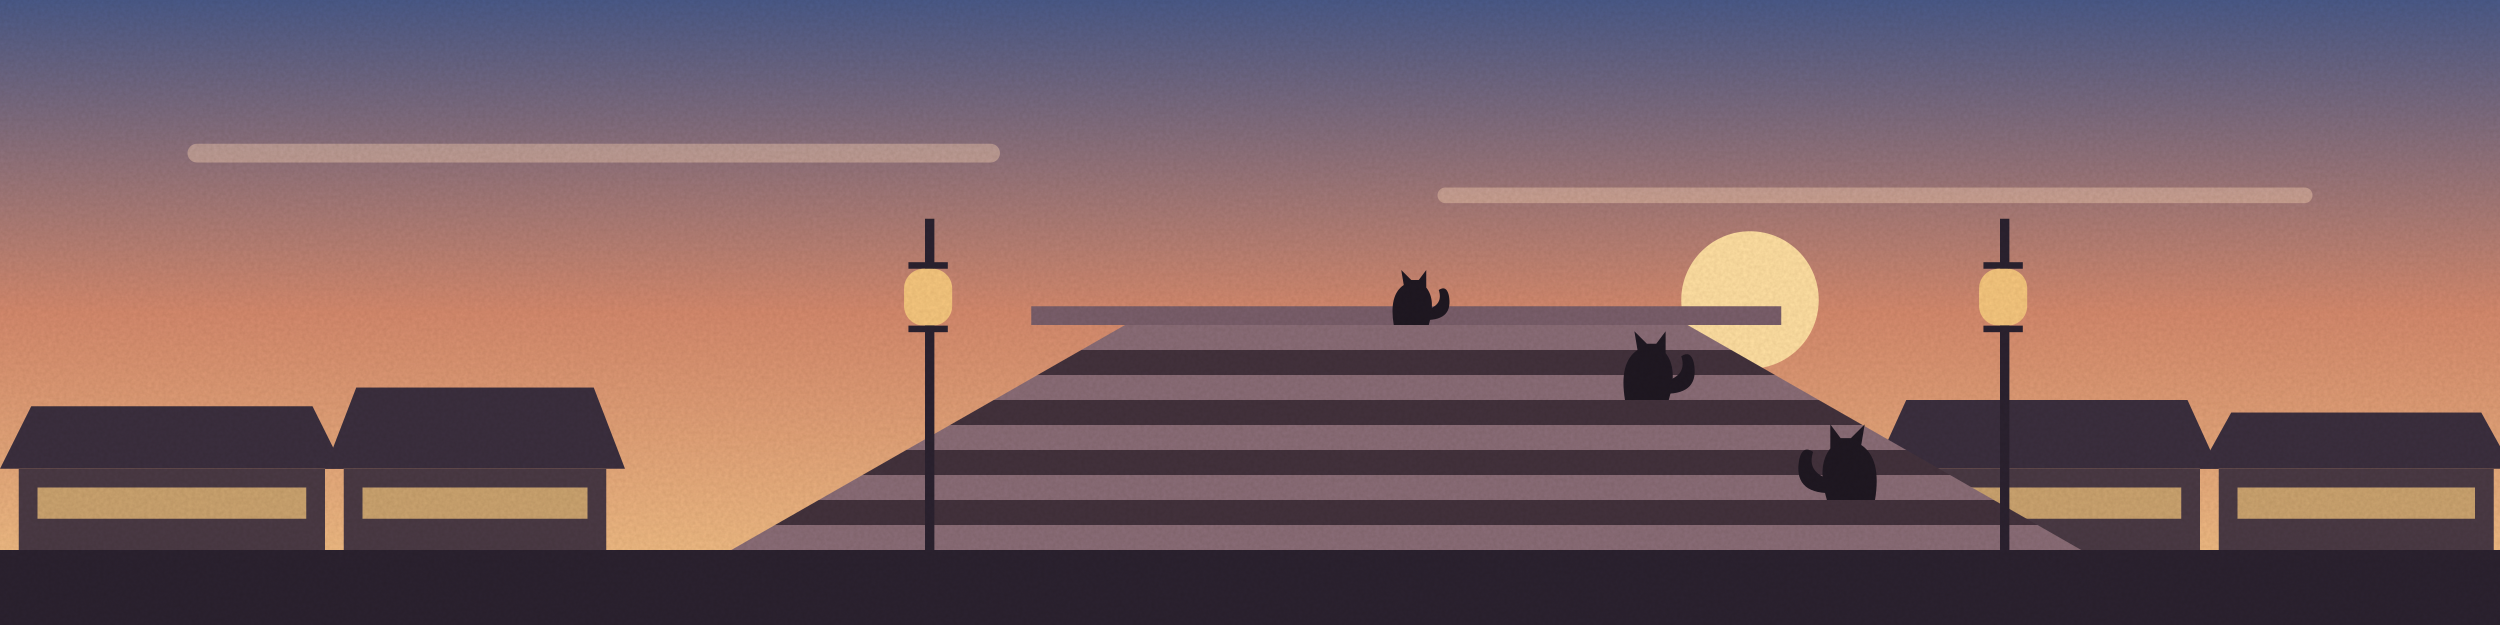
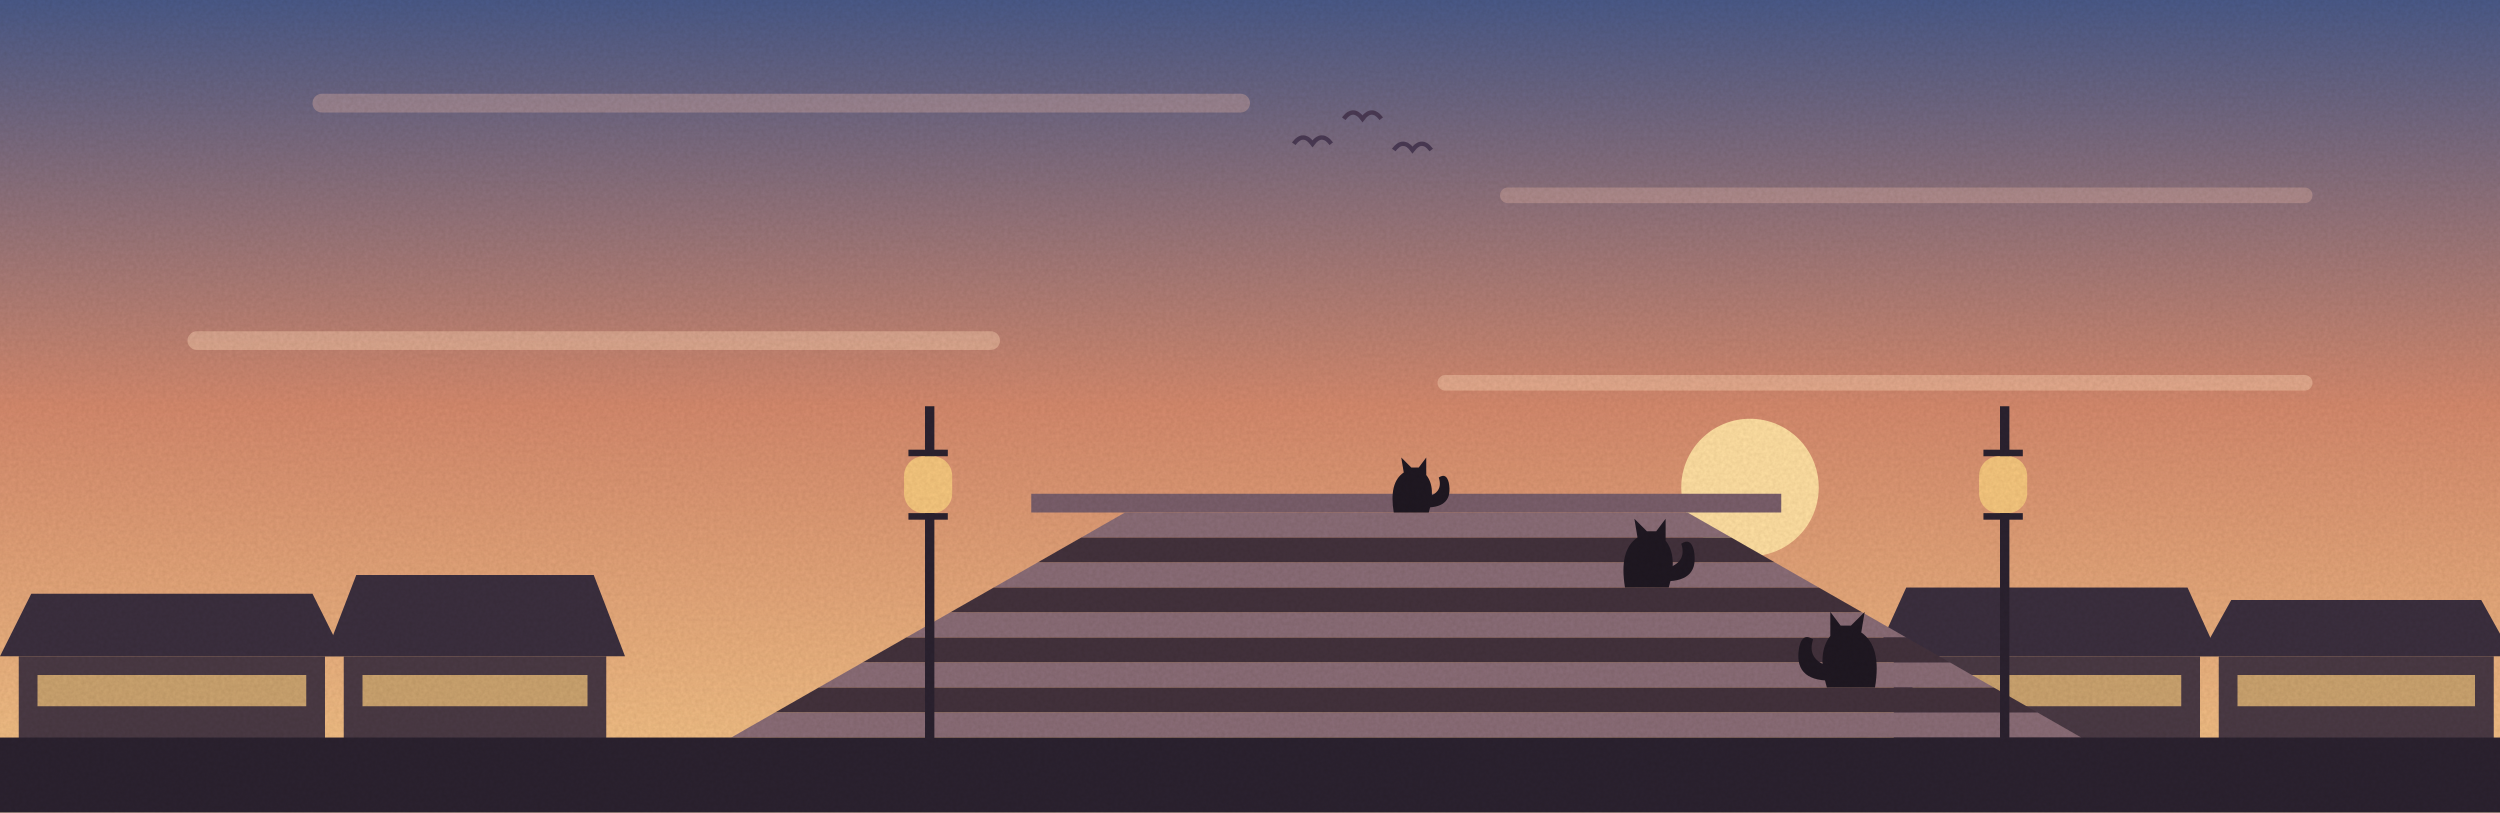
- <svg xmlns="http://www.w3.org/2000/svg" width="800" height="200" viewBox="0 0 800 200" preserveAspectRatio="xMidYMax slice">
+ <svg xmlns="http://www.w3.org/2000/svg" width="800" height="260" viewBox="0 -60 800 260" preserveAspectRatio="xMidYMax slice">
  <defs>
    <filter id="il-grain" x="0" y="0" width="100%" height="100%">
      <feTurbulence type="fractalNoise" baseFrequency=".85" numOctaves="2" stitchTiles="stitch" />
      <feColorMatrix type="matrix" values="0 0 0 0 .45  0 0 0 0 .38  0 0 0 0 .3  0 0 0 .55 0" />
    </filter>
    <linearGradient id="d9s" x1="0" y1="0" x2="0" y2="1">
      <stop offset="0" stop-color="#4a5a8a" />
      <stop offset="0.5" stop-color="#d58a6e" />
      <stop offset="1" stop-color="#f6c98a" />
    </linearGradient>
  </defs>
-   <rect width="800" height="200" fill="url(#d9s)" />
+   <rect y="-60" width="800" height="260" fill="url(#d9s)" />
+   <g transform="translate(0 30)">
+     <rect x="100" y="-60" width="300" height="6" rx="3.0" fill="#e8b8a8" opacity="0.35" />
+     <rect x="480" y="-30" width="260" height="5" rx="2.5" fill="#e8b8a8" opacity="0.35" />
+     <path d="M414 -44 Q417 -48 420 -44 Q423 -48 426 -44" stroke="#4a3a55" stroke-width="1.4" fill="none" />
+     <path d="M430 -52 Q433 -56 436 -52 Q439 -56 442 -52" stroke="#4a3a55" stroke-width="1.4" fill="none" />
+     <path d="M446 -42 Q449 -46 452 -42 Q455 -46 458 -42" stroke="#4a3a55" stroke-width="1.4" fill="none" />
+   </g>
  <circle cx="560" cy="96" r="22" fill="#ffe0a3" />
  <rect x="60" y="46" width="260" height="6" rx="3.0" fill="#ffd9b8" opacity="0.4" />
  <rect x="460" y="60" width="280" height="5" rx="2.5" fill="#ffd9b8" opacity="0.4" />
  <path d="M0 150 L10 130 L100 130 L110 150 Z" fill="#3b2f3f" />
  <rect x="6" y="150" width="98" height="30" fill="#4a3a45" />
  <rect x="12" y="156" width="86" height="10" fill="#f6c77f" opacity=".75" />
  <path d="M104 150 L114 124 L190 124 L200 150 Z" fill="#3b2f3f" />
  <rect x="110" y="150" width="84" height="30" fill="#4a3a45" />
  <rect x="116" y="156" width="72" height="10" fill="#f6c77f" opacity=".75" />
  <path d="M600 150 L610 128 L700 128 L710 150 Z" fill="#3b2f3f" />
  <rect x="606" y="150" width="98" height="30" fill="#4a3a45" />
  <rect x="612" y="156" width="86" height="10" fill="#f6c77f" opacity=".75" />
  <path d="M704 150 L714 132 L794 132 L804 150 Z" fill="#3b2f3f" />
  <rect x="710" y="150" width="88" height="30" fill="#4a3a45" />
  <rect x="716" y="156" width="76" height="10" fill="#f6c77f" opacity=".75" />
  <path d="M360 104 L540 104 L554 112 L346 112 Z" fill="#8a6d78" />
  <path d="M346 112 L554 112 L568 120 L332 120 Z" fill="#43323d" />
  <path d="M332 120 L568 120 L582 128 L318 128 Z" fill="#8a6d78" />
  <path d="M318 128 L582 128 L596 136 L304 136 Z" fill="#43323d" />
  <path d="M304 136 L596 136 L610 144 L290 144 Z" fill="#8a6d78" />
  <path d="M290 144 L610 144 L624 152 L276 152 Z" fill="#43323d" />
  <path d="M276 152 L624 152 L638 160 L262 160 Z" fill="#8a6d78" />
  <path d="M262 160 L638 160 L652 168 L248 168 Z" fill="#43323d" />
  <path d="M248 168 L652 168 L666 176 L234 176 Z" fill="#8a6d78" />
  <rect x="330" y="98" width="240" height="6" fill="#7a5f6c" />
  <rect x="296" y="70" width="3" height="110" fill="#2b2230" />
  <rect x="640" y="70" width="3" height="110" fill="#2b2230" />
  <g transform="translate(297 86) scale(0.7)">
    <rect x="-9" y="-3" width="18" height="3" fill="#2b2230" />
    <rect x="-11" y="0" width="22" height="26" rx="9" fill="#f6c77f" />
    <rect x="-9" y="26" width="18" height="3" fill="#2b2230" />
  </g>
  <g transform="translate(641 86) scale(0.7)">
    <rect x="-9" y="-3" width="18" height="3" fill="#2b2230" />
    <rect x="-11" y="0" width="22" height="26" rx="9" fill="#f6c77f" />
    <rect x="-9" y="26" width="18" height="3" fill="#2b2230" />
  </g>
  <g transform="translate(520 128) scale(1 1)" fill="#1f1822">
    <path d="M0 0 Q-2 -12 4 -16 L3 -22 L7 -18 L10 -18 L13 -22 L13 -15 Q17 -10 14 0 Z" />
    <path d="M13 -2 Q24 -2 22 -12 Q21 -16 18 -14 Q20 -8 13 -6 Z" />
  </g>
  <g transform="translate(600 160) scale(-1.1 1.1)" fill="#1f1822">
    <path d="M0 0 Q-2 -12 4 -16 L3 -22 L7 -18 L10 -18 L13 -22 L13 -15 Q17 -10 14 0 Z" />
    <path d="M13 -2 Q24 -2 22 -12 Q21 -16 18 -14 Q20 -8 13 -6 Z" />
  </g>
  <g transform="translate(446 104) scale(0.8 0.8)" fill="#1f1822">
    <path d="M0 0 Q-2 -12 4 -16 L3 -22 L7 -18 L10 -18 L13 -22 L13 -15 Q17 -10 14 0 Z" />
    <path d="M13 -2 Q24 -2 22 -12 Q21 -16 18 -14 Q20 -8 13 -6 Z" />
  </g>
  <rect y="176" width="800" height="24" fill="#2b2230" />
-   <rect width="800" height="200" filter="url(#il-grain)" opacity=".5" style="mix-blend-mode:multiply" />
+   <rect y="-60" width="800" height="260" filter="url(#il-grain)" opacity=".5" style="mix-blend-mode:multiply" />
</svg>
